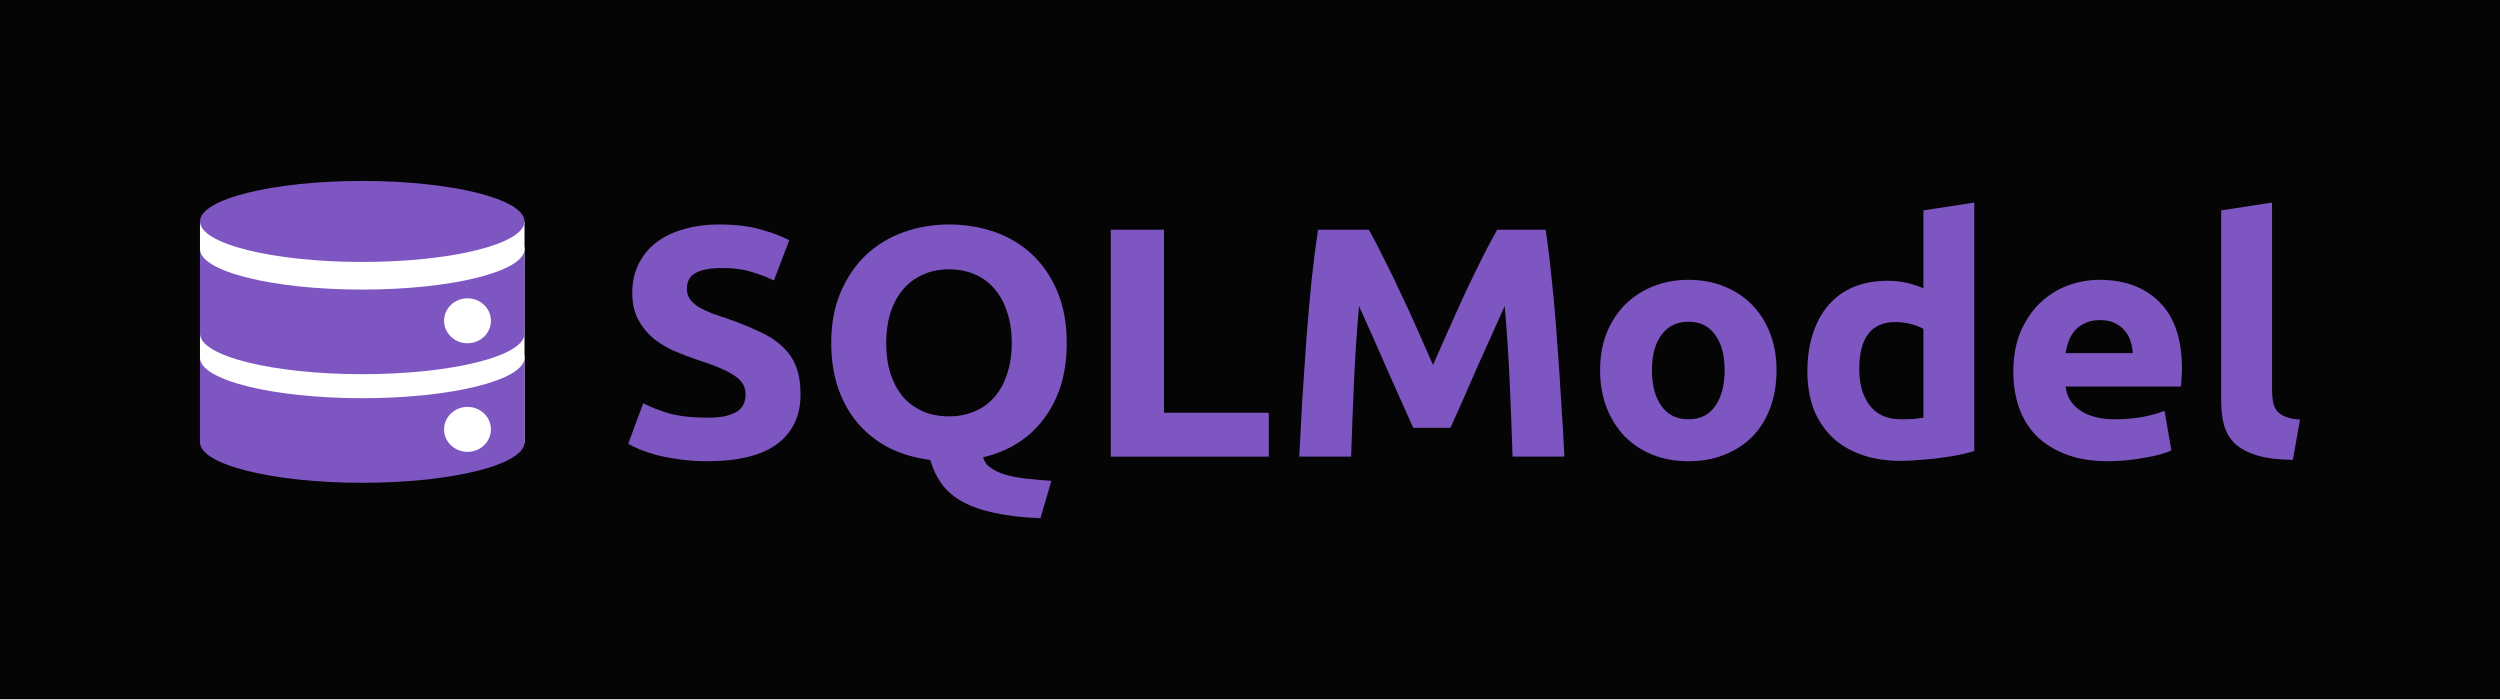
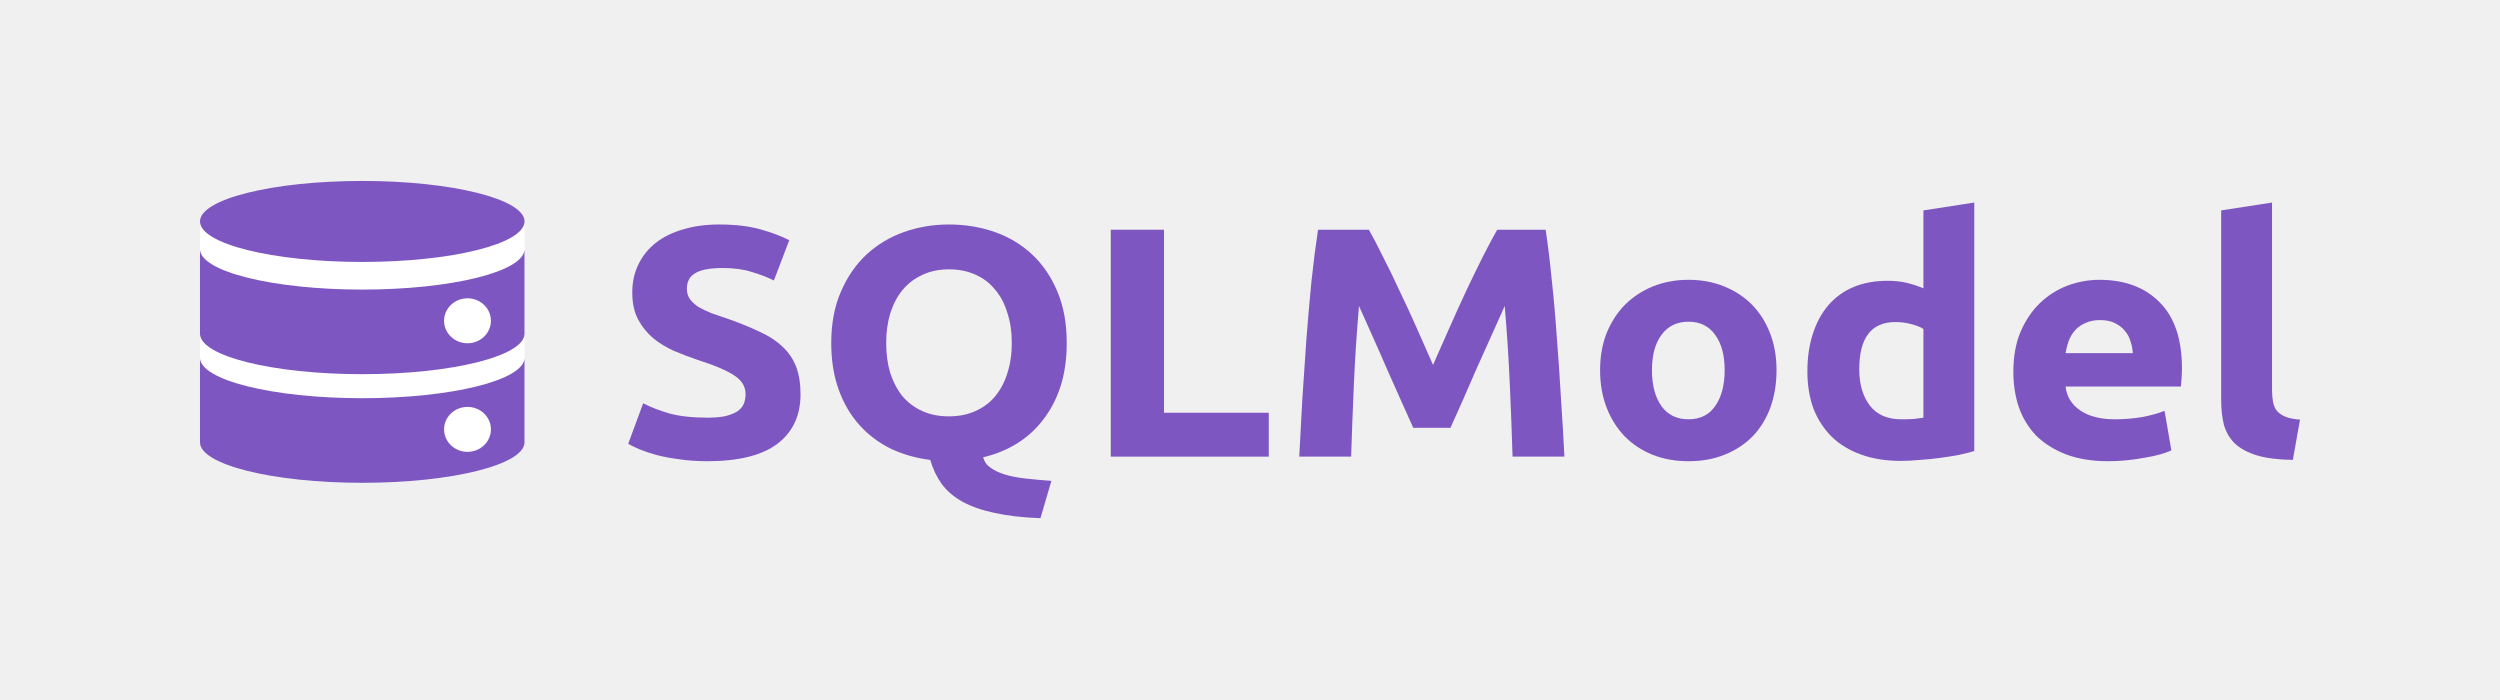
<svg xmlns="http://www.w3.org/2000/svg" id="svg8" version="1.1" viewBox="0 0 848.545 237.3" height="237.3mm" width="848.545mm">
  <defs id="defs2" />
-   <rect y="4.2351647e-22" x="0" height="237.3" width="848.545" id="rect824" style="opacity:0.98;stroke-width:0.515" />
+   <rect y="4.2351647e-22" x="0" height="237.3" width="848.545" id="rect824" style="opacity:0.98;fill-opacity:0;stroke-width:0.515" />
  <g id="g939" transform="translate(-23.45382,-6.00513)">
    <g aria-label="SQLModel" transform="scale(1.020926,0.979503)" id="text861" style="font-style:normal;font-variant:normal;font-weight:bold;font-stretch:normal;font-size:113.462px;line-height:1.25;font-family:Ubuntu;-inkscape-font-specification:'Ubuntu Bold';letter-spacing:0px;word-spacing:0px;fill:#7e56c2;fill-opacity:1;stroke:none;stroke-width:2.837">
      <path d="m 258.14,150.86 q 3.744,0 6.127,-0.567 2.496,-0.681 3.971,-1.702 1.475,-1.135 2.042,-2.61 0.567,-1.475 0.567,-3.29 0,-3.858 -3.631,-6.354 -3.631,-2.61 -12.481,-5.56 -3.858,-1.362 -7.715,-3.063 -3.858,-1.815 -6.921,-4.425 -3.063,-2.723 -4.992,-6.467 -1.929,-3.858 -1.929,-9.304 0,-5.446 2.042,-9.758 2.042,-4.425 5.787,-7.488 3.744,-3.063 9.077,-4.652 5.333,-1.702 12.027,-1.702 7.942,0 13.729,1.702 5.787,1.702 9.531,3.744 l -5.106,13.956 q -3.29,-1.702 -7.375,-2.95 -3.971,-1.362 -9.644,-1.362 -6.354,0 -9.19,1.815 -2.723,1.702 -2.723,5.333 0,2.156 1.021,3.631 1.021,1.475 2.837,2.723 1.929,1.135 4.312,2.156 2.496,0.908 5.446,1.929 6.127,2.269 10.665,4.538 4.538,2.156 7.488,5.106 3.063,2.95 4.538,6.921 1.475,3.971 1.475,9.644 0,11.006 -7.715,17.133 -7.715,6.013 -23.26,6.013 -5.219,0 -9.417,-0.681 -4.198,-0.567 -7.488,-1.475 -3.177,-0.908 -5.56,-1.929 -2.269,-1.021 -3.858,-1.929 l 4.992,-14.069 q 3.517,1.929 8.623,3.517 5.219,1.475 12.708,1.475 z" style="font-style:normal;font-variant:normal;font-weight:bold;font-stretch:normal;font-family:Ubuntu;-inkscape-font-specification:'Ubuntu Bold';fill:#7e56c2;fill-opacity:1;stroke-width:2.837" id="path944" />
      <path d="m 317.597,124.99 q 0,5.787 1.362,10.438 1.475,4.652 4.085,8.056 2.723,3.29 6.581,5.106 3.858,1.815 8.85,1.815 4.879,0 8.737,-1.815 3.971,-1.815 6.581,-5.106 2.723,-3.404 4.085,-8.056 1.475,-4.652 1.475,-10.438 0,-5.787 -1.475,-10.439 -1.362,-4.765 -4.085,-8.056 -2.61,-3.404 -6.581,-5.219 -3.858,-1.815 -8.737,-1.815 -4.992,0 -8.85,1.929 -3.858,1.815 -6.581,5.219 -2.61,3.29 -4.085,8.056 -1.362,4.652 -1.362,10.325 z m 60.021,0 q 0,8.283 -2.042,14.977 -2.042,6.581 -5.787,11.573 -3.631,4.992 -8.737,8.283 -5.106,3.29 -11.233,4.765 0.567,2.269 2.496,3.631 1.929,1.475 4.879,2.383 2.95,0.908 6.808,1.362 3.971,0.454 8.51,0.794 l -3.631,12.935 q -8.85,-0.34 -15.204,-1.815 -6.24,-1.362 -10.665,-3.858 -4.312,-2.496 -6.921,-6.127 -2.496,-3.631 -3.858,-8.396 -7.035,-0.908 -13.048,-3.858 -6.013,-3.063 -10.439,-8.169 -4.425,-5.106 -6.921,-12.254 -2.496,-7.148 -2.496,-16.225 0,-10.098 3.177,-17.7 3.177,-7.715 8.51,-12.935 5.446,-5.219 12.481,-7.829 7.148,-2.61 14.977,-2.61 8.056,0 15.204,2.61 7.148,2.61 12.481,7.829 5.333,5.219 8.396,12.935 3.063,7.602 3.063,17.7 z" style="font-style:normal;font-variant:normal;font-weight:bold;font-stretch:normal;font-family:Ubuntu;-inkscape-font-specification:'Ubuntu Bold';fill:#7e56c2;fill-opacity:1;stroke-width:2.837" id="path946" />
      <path d="m 444.795,149.158 v 15.204 H 392.262 V 85.733 h 17.7 v 63.425 z" style="font-style:normal;font-variant:normal;font-weight:bold;font-stretch:normal;font-family:Ubuntu;-inkscape-font-specification:'Ubuntu Bold';fill:#7e56c2;fill-opacity:1;stroke-width:2.837" id="path948" />
      <path d="m 478.07,85.733 q 2.042,3.744 4.652,9.304 2.723,5.446 5.56,11.914 2.95,6.354 5.787,13.048 2.837,6.694 5.333,12.594 2.496,-5.9 5.333,-12.594 2.837,-6.694 5.673,-13.048 2.95,-6.467 5.56,-11.914 2.723,-5.56 4.765,-9.304 h 16.112 q 1.135,7.829 2.042,17.587 1.021,9.644 1.702,20.196 0.794,10.438 1.362,20.99 0.681,10.552 1.135,19.856 h -17.246 q -0.34,-11.46 -0.908,-24.962 -0.567,-13.502 -1.702,-27.231 -2.042,4.765 -4.538,10.552 -2.496,5.787 -4.992,11.573 -2.383,5.787 -4.652,11.119 -2.269,5.219 -3.858,8.963 h -12.367 q -1.588,-3.744 -3.858,-8.963 -2.269,-5.333 -4.765,-11.119 -2.383,-5.787 -4.879,-11.573 -2.496,-5.787 -4.538,-10.552 -1.135,13.729 -1.702,27.231 -0.567,13.502 -0.908,24.962 H 454.923 q 0.454,-9.304 1.021,-19.856 0.681,-10.552 1.362,-20.99 0.794,-10.552 1.702,-20.196 1.021,-9.758 2.156,-17.587 z" style="font-style:normal;font-variant:normal;font-weight:bold;font-stretch:normal;font-family:Ubuntu;-inkscape-font-specification:'Ubuntu Bold';fill:#7e56c2;fill-opacity:1;stroke-width:2.837" id="path950" />
      <path d="m 613.598,134.408 q 0,7.035 -2.042,12.935 -2.042,5.787 -5.9,9.985 -3.858,4.085 -9.304,6.354 -5.333,2.269 -12.027,2.269 -6.581,0 -12.027,-2.269 -5.333,-2.269 -9.19,-6.354 -3.858,-4.198 -6.013,-9.985 -2.156,-5.9 -2.156,-12.935 0,-7.035 2.156,-12.821 2.269,-5.787 6.127,-9.871 3.971,-4.085 9.304,-6.354 5.446,-2.269 11.8,-2.269 6.467,0 11.8,2.269 5.446,2.269 9.304,6.354 3.858,4.085 6.013,9.871 2.156,5.787 2.156,12.821 z m -17.246,0 q 0,-7.829 -3.177,-12.254 -3.063,-4.538 -8.85,-4.538 -5.787,0 -8.963,4.538 -3.177,4.425 -3.177,12.254 0,7.829 3.177,12.481 3.177,4.538 8.963,4.538 5.787,0 8.85,-4.538 3.177,-4.652 3.177,-12.481 z" style="font-style:normal;font-variant:normal;font-weight:bold;font-stretch:normal;font-family:Ubuntu;-inkscape-font-specification:'Ubuntu Bold';fill:#7e56c2;fill-opacity:1;stroke-width:2.837" id="path952" />
      <path d="m 641.104,134.067 q 0,7.829 3.517,12.594 3.517,4.765 10.438,4.765 2.269,0 4.198,-0.113 1.929,-0.227 3.177,-0.454 v -30.748 q -1.588,-1.021 -4.198,-1.702 -2.496,-0.681 -5.106,-0.681 -12.027,0 -12.027,16.339 z m 38.237,28.366 q -2.269,0.681 -5.219,1.362 -2.95,0.567 -6.24,1.021 -3.177,0.454 -6.581,0.681 -3.29,0.34 -6.354,0.34 -7.375,0 -13.162,-2.156 -5.787,-2.156 -9.758,-6.127 -3.971,-4.085 -6.127,-9.758 -2.042,-5.787 -2.042,-12.935 0,-7.262 1.815,-13.048 1.815,-5.9 5.219,-9.985 3.404,-4.085 8.283,-6.24 4.992,-2.156 11.346,-2.156 3.517,0 6.24,0.681 2.837,0.681 5.673,1.929 V 79.038 l 16.906,-2.723 z" style="font-style:normal;font-variant:normal;font-weight:bold;font-stretch:normal;font-family:Ubuntu;-inkscape-font-specification:'Ubuntu Bold';fill:#7e56c2;fill-opacity:1;stroke-width:2.837" id="path954" />
      <path d="m 692.334,134.975 q 0,-7.942 2.383,-13.842 2.496,-6.013 6.467,-9.985 3.971,-3.971 9.077,-6.013 5.219,-2.042 10.665,-2.042 12.708,0 20.083,7.829 7.375,7.715 7.375,22.806 0,1.475 -0.113,3.29 -0.113,1.702 -0.227,3.063 h -38.35 q 0.567,5.219 4.879,8.283 4.312,3.063 11.573,3.063 4.652,0 9.077,-0.794 4.538,-0.908 7.375,-2.156 l 2.269,13.729 q -1.362,0.681 -3.631,1.362 -2.269,0.681 -5.106,1.135 -2.723,0.567 -5.9,0.908 -3.177,0.34 -6.354,0.34 -8.056,0 -14.069,-2.383 -5.9,-2.383 -9.871,-6.467 -3.858,-4.198 -5.787,-9.871 -1.815,-5.673 -1.815,-12.254 z m 39.712,-6.467 q -0.113,-2.156 -0.794,-4.198 -0.567,-2.042 -1.929,-3.631 -1.248,-1.588 -3.29,-2.61 -1.929,-1.021 -4.879,-1.021 -2.837,0 -4.879,1.021 -2.042,0.908 -3.404,2.496 -1.362,1.588 -2.156,3.744 -0.681,2.042 -1.021,4.198 z" style="font-style:normal;font-variant:normal;font-weight:bold;font-stretch:normal;font-family:Ubuntu;-inkscape-font-specification:'Ubuntu Bold';fill:#7e56c2;fill-opacity:1;stroke-width:2.837" id="path956" />
      <path d="m 785.257,165.496 q -7.375,-0.113 -12.027,-1.588 -4.538,-1.475 -7.262,-4.085 -2.61,-2.723 -3.631,-6.467 -0.908,-3.858 -0.908,-8.623 V 79.038 l 16.906,-2.723 v 65.014 q 0,2.269 0.34,4.085 0.34,1.815 1.248,3.063 1.021,1.248 2.837,2.042 1.815,0.794 4.879,1.021 z" style="font-style:normal;font-variant:normal;font-weight:bold;font-stretch:normal;font-family:Ubuntu;-inkscape-font-specification:'Ubuntu Bold';fill:#7e56c2;fill-opacity:1;stroke-width:2.837" id="path958" />
    </g>
    <g id="g1074" transform="matrix(7.048594,0,0,6.762605,65.86549,54.34625)">
      <g id="g1470">
        <rect style="fill:#ffffff;fill-opacity:1;stroke:none;stroke-width:1.272;stroke-miterlimit:4;stroke-dasharray:none;stroke-opacity:1;stop-color:#000000" id="rect1457" width="15.628" height="11.128" x="3.613" y="3.966" />
        <g id="g1309-3" transform="translate(2.3451874e-4,7.064833)">
          <path id="path1225-7" style="fill:#7e56c2;fill-opacity:1;stroke:none;stroke-width:1.821;stroke-miterlimit:4;stroke-dasharray:none;stroke-opacity:1;stop-color:#000000" d="M 12.164,0.947 C 6.062,0.954 1.13,2.243 1.133,3.83 v 5.762 c -0.003,1.592 4.958,2.883 11.078,2.883 6.119,-1.6e-4 11.079,-1.291 11.076,-2.883 V 3.83 C 23.29,2.238 18.33,0.947 12.211,0.947 Z" transform="matrix(0.7054033,0,0,0.7054033,2.813504,1.219157)" />
          <ellipse style="fill:#ffffff;fill-opacity:1;stroke:none;stroke-width:1.284;stroke-miterlimit:4;stroke-dasharray:none;stroke-opacity:1;stop-color:#000000" id="path1225-2-5" cx="11.427" cy="3.74" rx="7.814" ry="2.033" />
        </g>
        <g id="g1309" transform="translate(1.1725937e-4,1.613187)">
          <path id="path1225" style="fill:#7e56c2;fill-opacity:1;stroke:none;stroke-width:1.821;stroke-miterlimit:4;stroke-dasharray:none;stroke-opacity:1;stop-color:#000000" d="M 12.164,0.947 C 6.062,0.954 1.13,2.243 1.133,3.83 v 5.762 c -0.003,1.592 4.958,2.883 11.078,2.883 6.119,-1.6e-4 11.079,-1.291 11.076,-2.883 V 3.83 C 23.29,2.238 18.33,0.947 12.211,0.947 Z" transform="matrix(0.7054033,0,0,0.7054033,2.813504,1.219157)" />
          <ellipse style="fill:#ffffff;fill-opacity:1;stroke:none;stroke-width:1.284;stroke-miterlimit:4;stroke-dasharray:none;stroke-opacity:1;stop-color:#000000" id="path1225-2" cx="11.427" cy="3.74" rx="7.814" ry="2.033" />
        </g>
        <ellipse style="fill:#7e56c2;fill-opacity:1;stroke:none;stroke-width:1.284;stroke-miterlimit:4;stroke-dasharray:none;stroke-opacity:1;stop-color:#000000" id="path1225-2-9" cx="11.427" cy="3.966" rx="7.814" ry="2.033" />
        <g id="g1391">
          <circle style="fill:#ffffff;stroke:none;stroke-width:0.639;stroke-miterlimit:4;stroke-dasharray:none;stroke-opacity:1;stop-color:#000000" id="path1149-1-2" cx="16.495" cy="8.952" r="1.128" />
          <circle style="fill:#ffffff;stroke:none;stroke-width:0.639;stroke-miterlimit:4;stroke-dasharray:none;stroke-opacity:1;stop-color:#000000" id="path1149-6-8-8" cx="16.495" cy="14.402" r="1.128" />
        </g>
      </g>
    </g>
  </g>
</svg>
